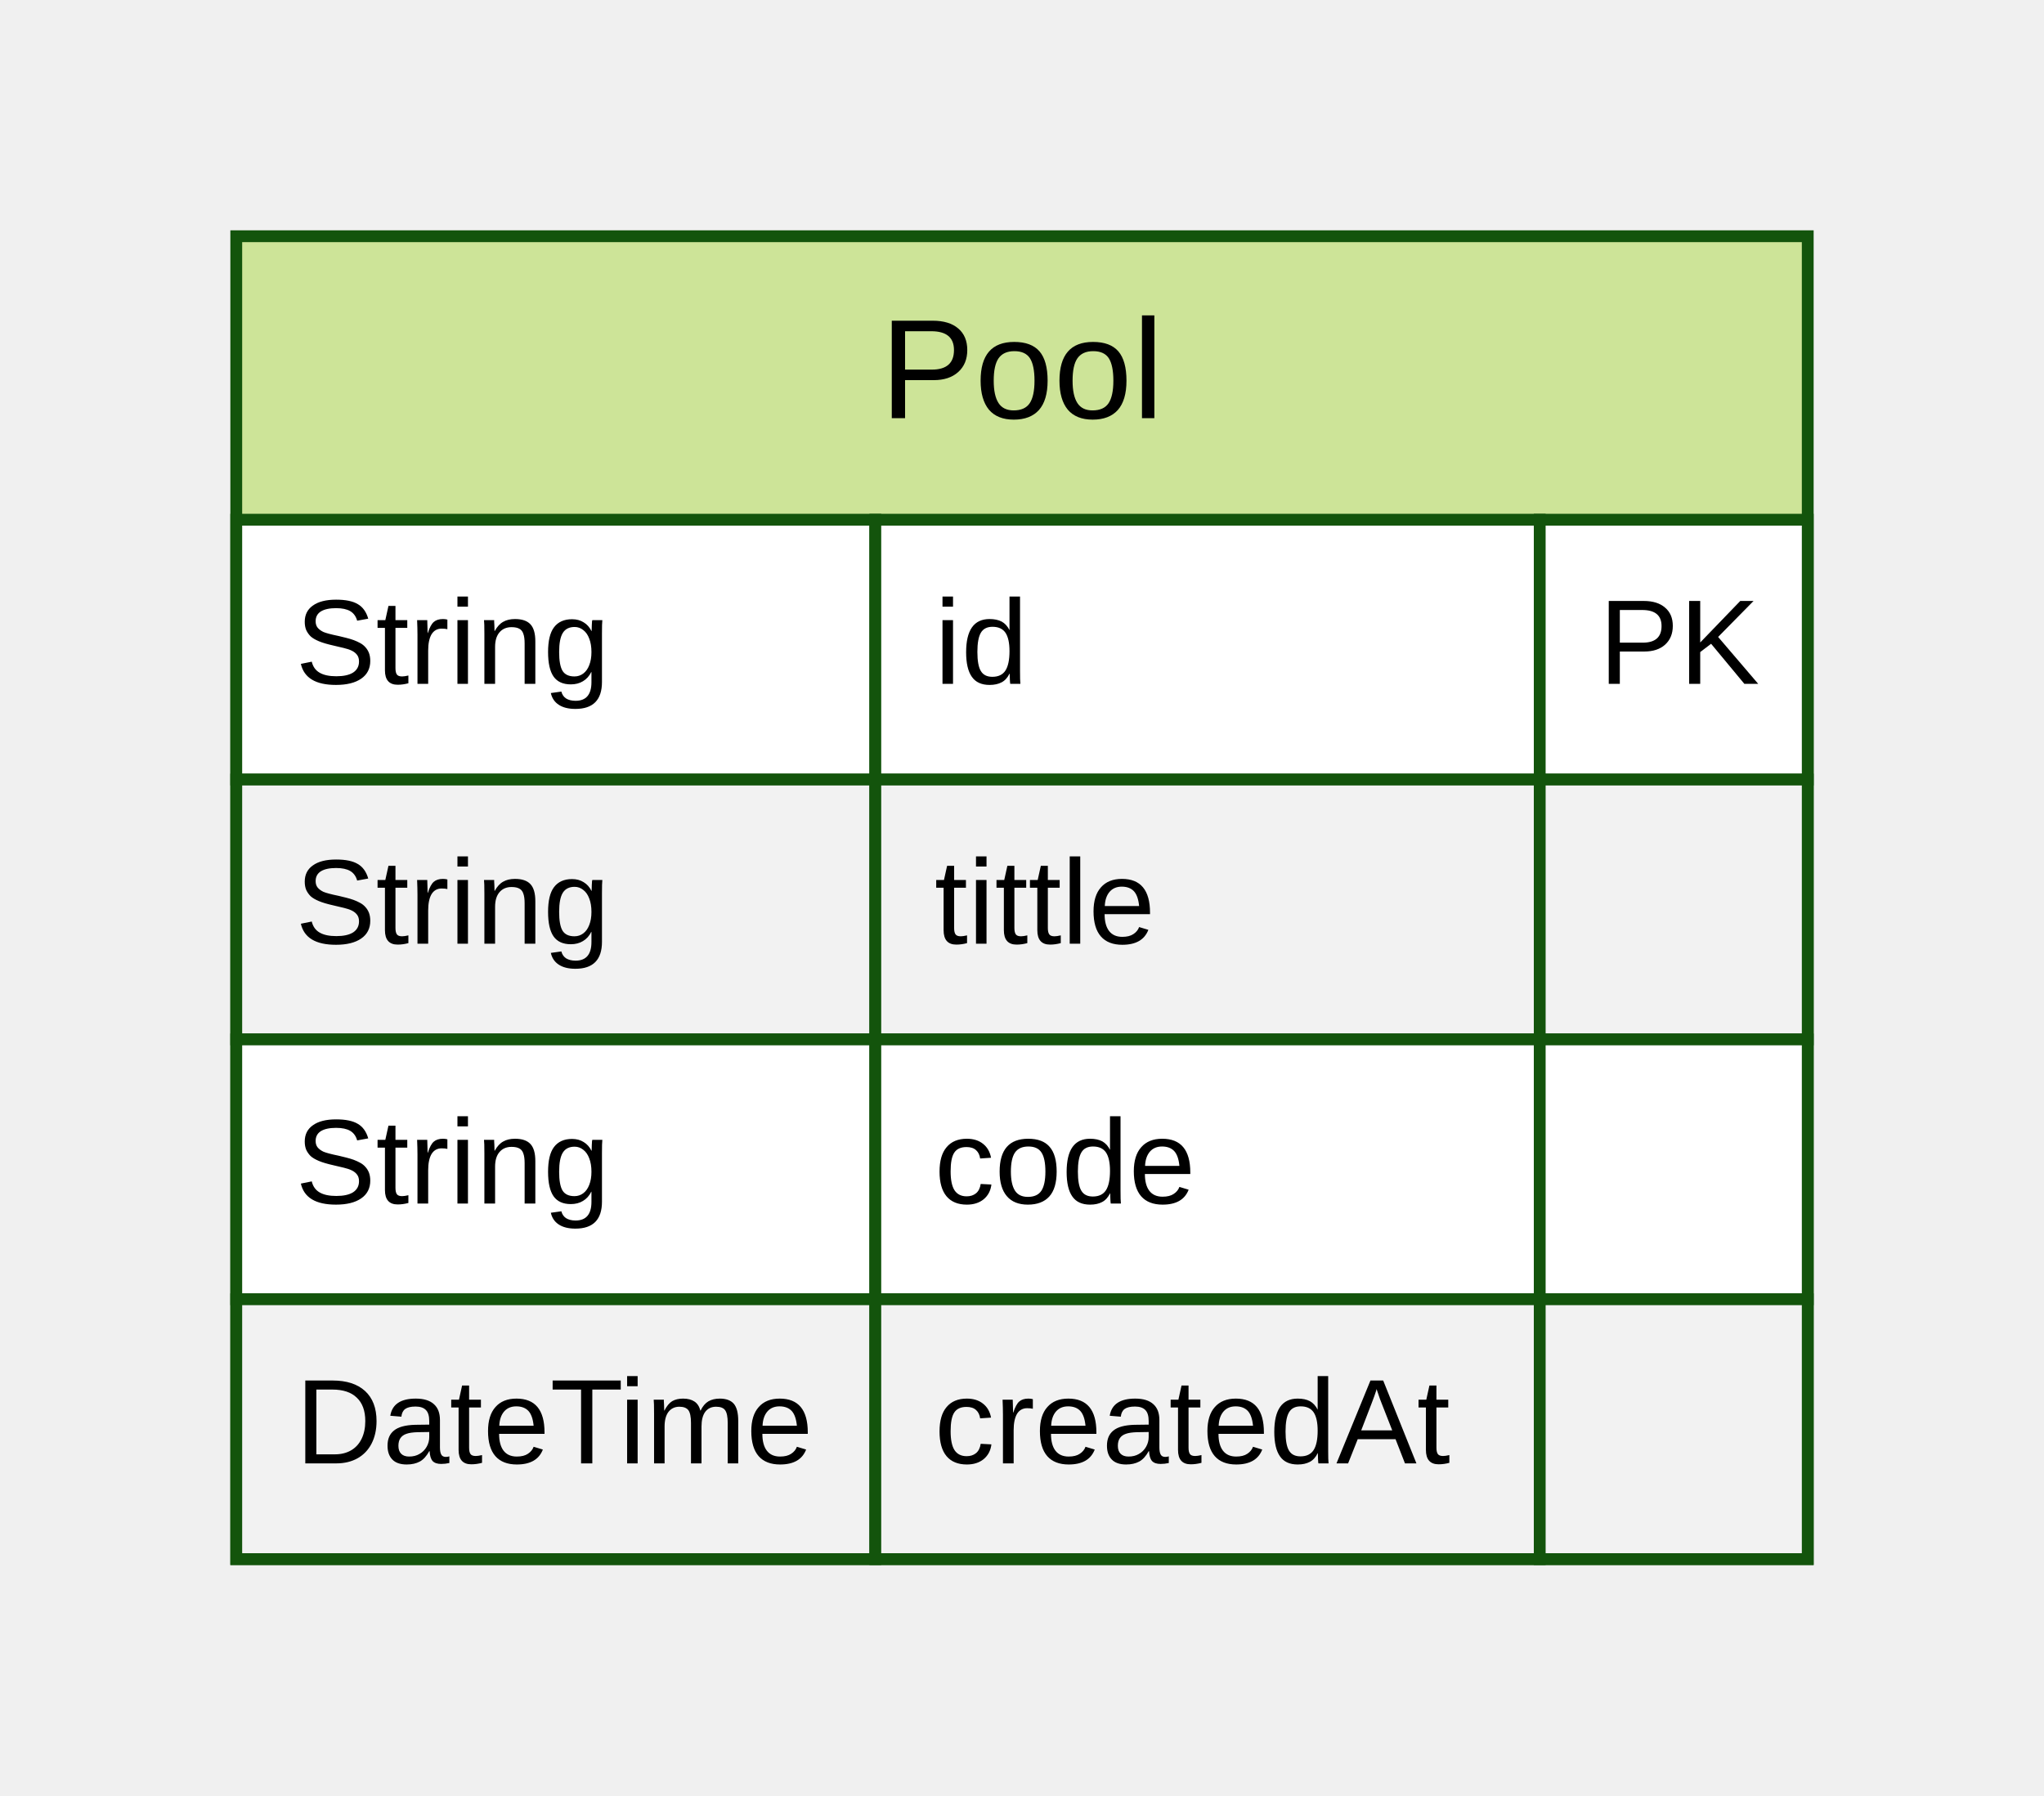
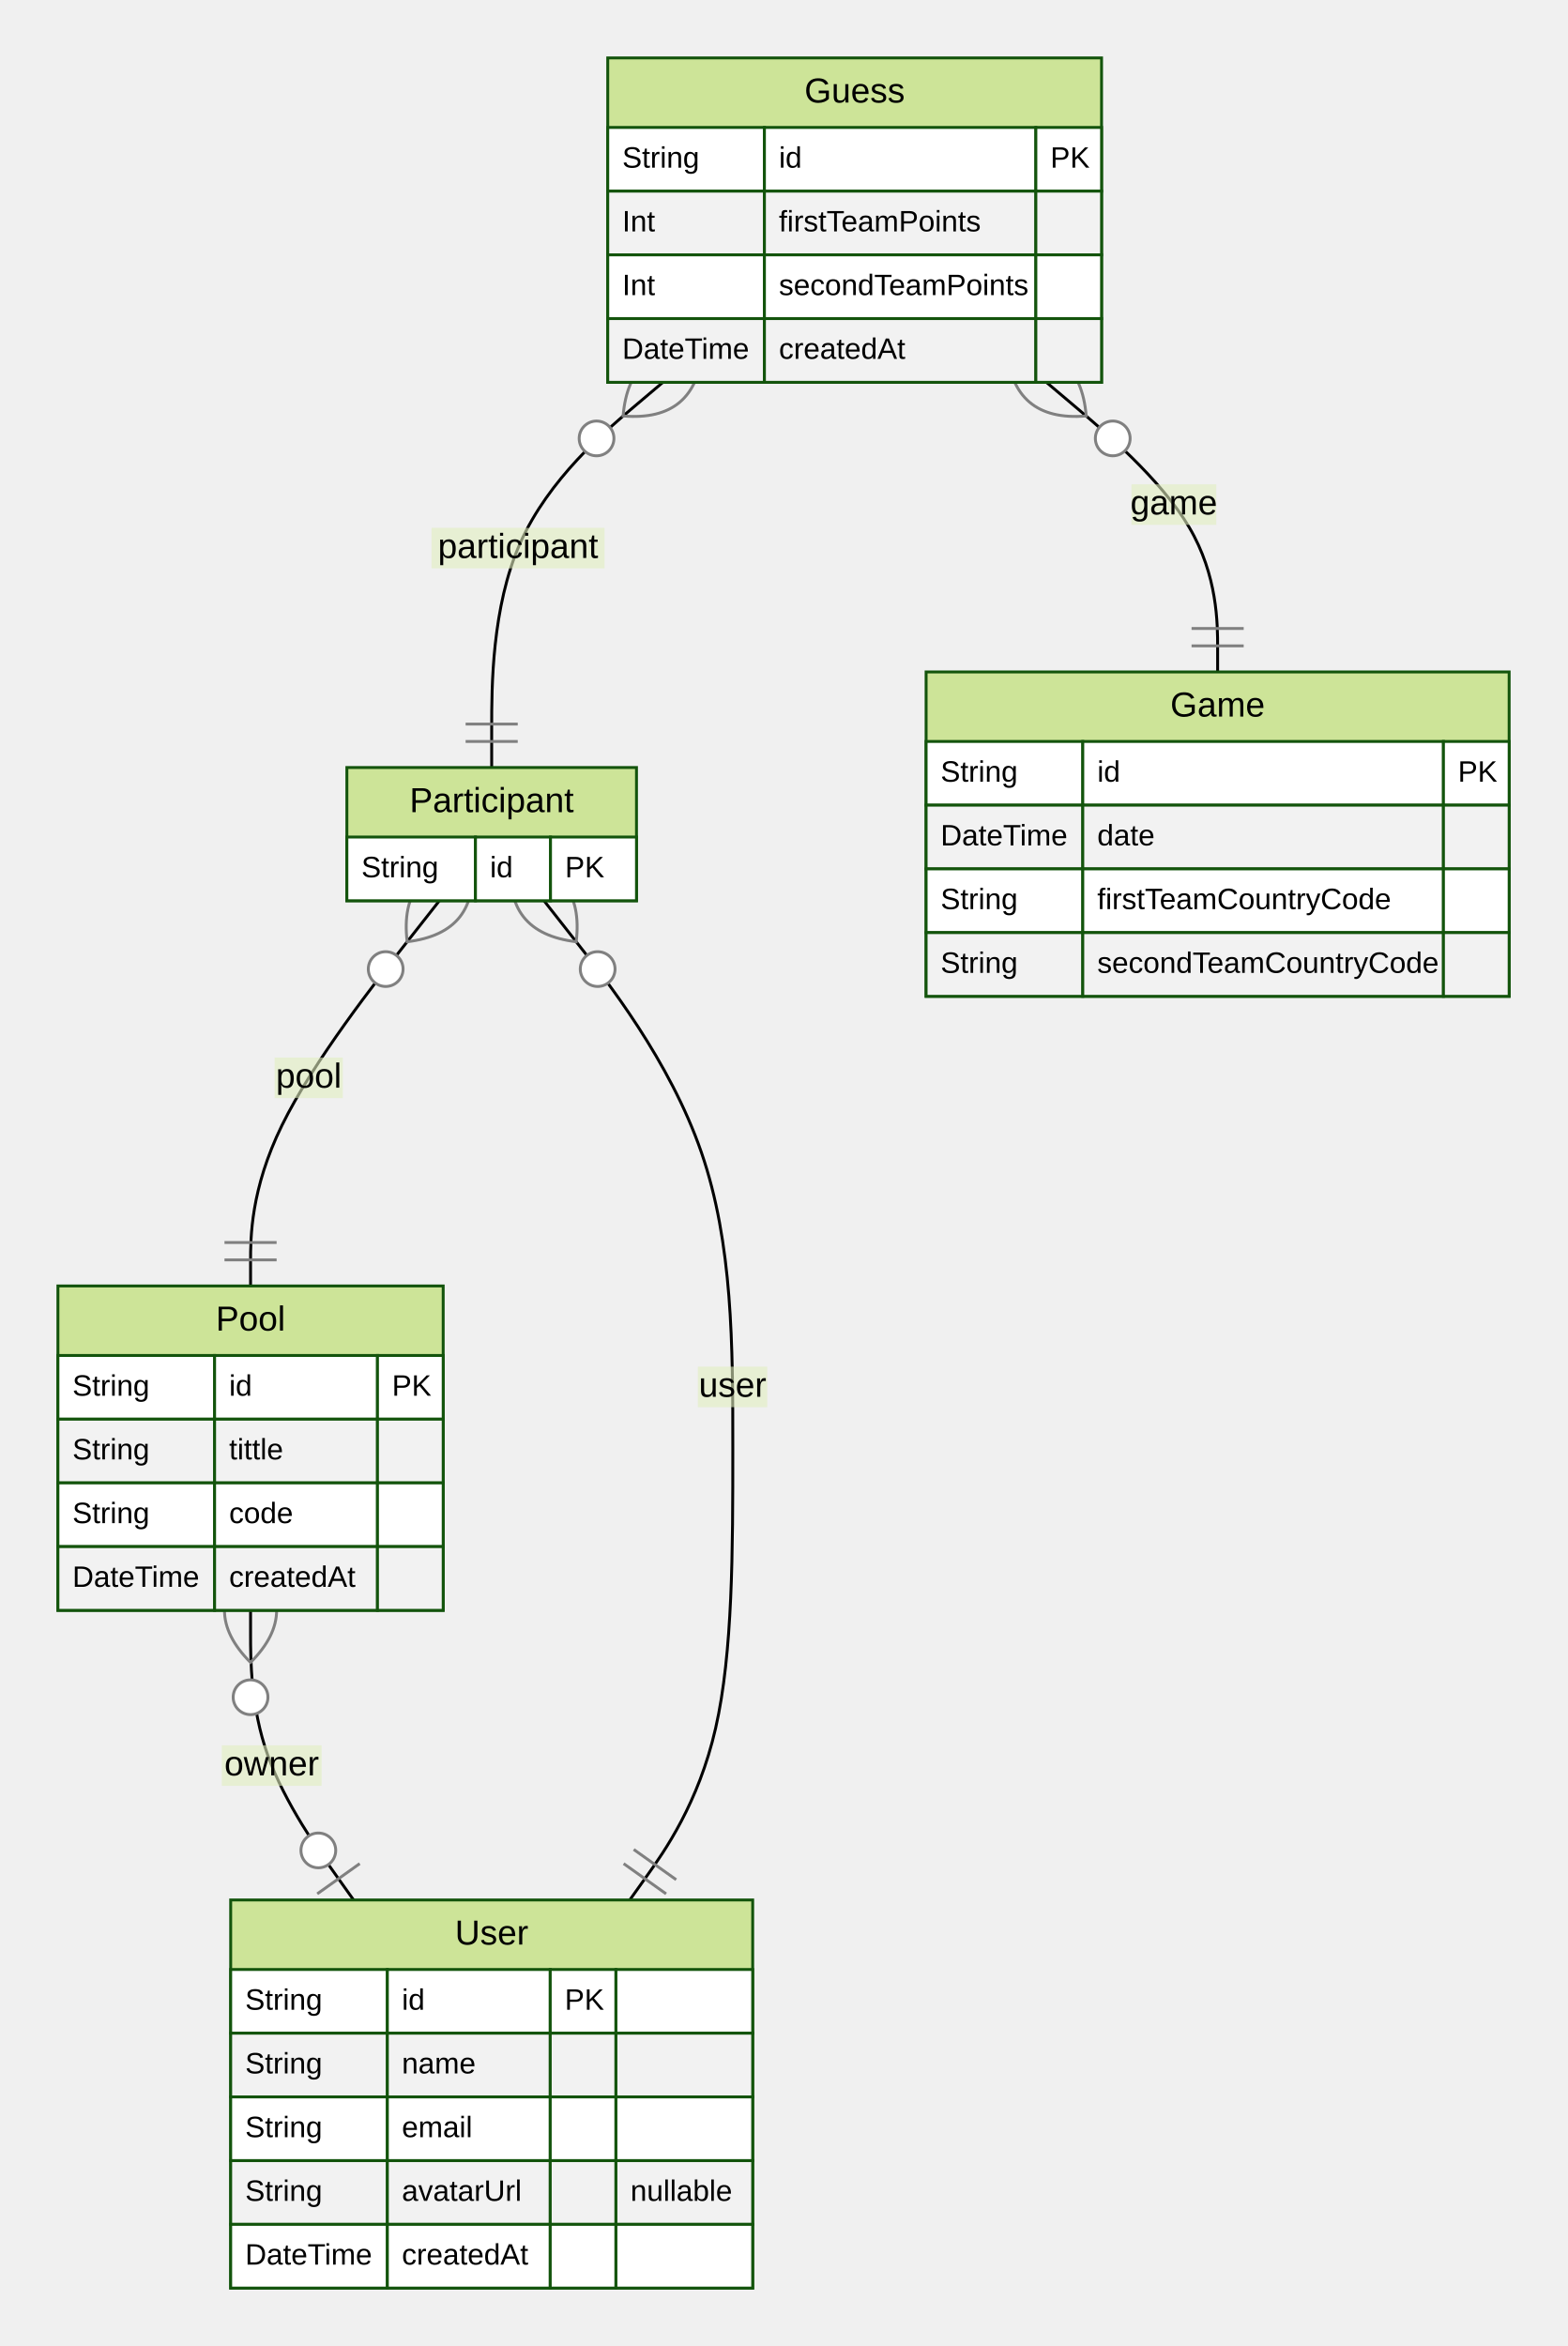
- <svg xmlns="http://www.w3.org/2000/svg" aria-labelledby="chart-title-mermaid-0 chart-desc-mermaid-0" role="img" viewBox="0 0 173.026 152" style="max-width: 173.026px; background-color: white;" width="100%" id="mermaid-0">
+ <svg xmlns="http://www.w3.org/2000/svg" aria-labelledby="chart-title-mermaid-0 chart-desc-mermaid-0" role="img" viewBox="0 0 541.082 810" style="max-width: 541.082px; background-color: white;" width="100%" id="mermaid-0">
  <style>#mermaid-0 {font-family:"trebuchet ms",verdana,arial,sans-serif;font-size:16px;fill:#000000;}#mermaid-0 .error-icon{fill:#552222;}#mermaid-0 .error-text{fill:#552222;stroke:#552222;}#mermaid-0 .edge-thickness-normal{stroke-width:2px;}#mermaid-0 .edge-thickness-thick{stroke-width:3.5px;}#mermaid-0 .edge-pattern-solid{stroke-dasharray:0;}#mermaid-0 .edge-pattern-dashed{stroke-dasharray:3;}#mermaid-0 .edge-pattern-dotted{stroke-dasharray:2;}#mermaid-0 .marker{fill:#000000;stroke:#000000;}#mermaid-0 .marker.cross{stroke:#000000;}#mermaid-0 svg{font-family:"trebuchet ms",verdana,arial,sans-serif;font-size:16px;}#mermaid-0 .entityBox{fill:#cde498;stroke:#13540c;}#mermaid-0 .attributeBoxOdd{fill:#ffffff;stroke:#13540c;}#mermaid-0 .attributeBoxEven{fill:#f2f2f2;stroke:#13540c;}#mermaid-0 .relationshipLabelBox{fill:hsl(78.158, 58.462%, 84.51%);opacity:0.7;background-color:hsl(78.158, 58.462%, 84.51%);}#mermaid-0 .relationshipLabelBox rect{opacity:0.5;}#mermaid-0 .relationshipLine{stroke:#000000;}#mermaid-0 :root{--mermaid-font-family:"trebuchet ms",verdana,arial,sans-serif;}</style>
  <g />
  <defs>
    <marker orient="auto" markerHeight="18" markerWidth="18" refY="9" refX="0" id="ONLY_ONE_START">
      <path d="M9,0 L9,18 M15,0 L15,18" fill="none" stroke="gray" />
    </marker>
  </defs>
  <defs>
    <marker orient="auto" markerHeight="18" markerWidth="18" refY="9" refX="18" id="ONLY_ONE_END">
      <path d="M3,0 L3,18 M9,0 L9,18" fill="none" stroke="gray" />
    </marker>
  </defs>
  <defs>
    <marker orient="auto" markerHeight="18" markerWidth="30" refY="9" refX="0" id="ZERO_OR_ONE_START">
      <circle r="6" cy="9" cx="21" fill="white" stroke="gray" />
      <path d="M9,0 L9,18" fill="none" stroke="gray" />
    </marker>
  </defs>
  <defs>
    <marker orient="auto" markerHeight="18" markerWidth="30" refY="9" refX="30" id="ZERO_OR_ONE_END">
      <circle r="6" cy="9" cx="9" fill="white" stroke="gray" />
      <path d="M21,0 L21,18" fill="none" stroke="gray" />
    </marker>
  </defs>
  <defs>
    <marker orient="auto" markerHeight="36" markerWidth="45" refY="18" refX="18" id="ONE_OR_MORE_START">
      <path d="M0,18 Q 18,0 36,18 Q 18,36 0,18 M42,9 L42,27" fill="none" stroke="gray" />
    </marker>
  </defs>
  <defs>
    <marker orient="auto" markerHeight="36" markerWidth="45" refY="18" refX="27" id="ONE_OR_MORE_END">
      <path d="M3,9 L3,27 M9,18 Q27,0 45,18 Q27,36 9,18" fill="none" stroke="gray" />
    </marker>
  </defs>
  <defs>
    <marker orient="auto" markerHeight="36" markerWidth="57" refY="18" refX="18" id="ZERO_OR_MORE_START">
      <circle r="6" cy="18" cx="48" fill="white" stroke="gray" />
      <path d="M0,18 Q18,0 36,18 Q18,36 0,18" fill="none" stroke="gray" />
    </marker>
  </defs>
  <defs>
    <marker orient="auto" markerHeight="36" markerWidth="57" refY="18" refX="39" id="ZERO_OR_MORE_END">
      <circle r="6" cy="18" cx="9" fill="white" stroke="gray" />
      <path d="M21,18 Q39,0 57,18 Q39,36 21,18" fill="none" stroke="gray" />
    </marker>
  </defs>
-   <g transform="translate(20,20 )" id="Pool">
+   <path marker-start="url(#ZERO_OR_MORE_START)" marker-end="url(#ZERO_OR_ONE_END)" fill="none" stroke="gray" d="M86.513,556L86.513,564.333C86.513,572.667,86.513,589.333,92.443,606C98.373,622.667,110.233,639.333,116.163,647.667L122.093,656" class="er relationshipLine" />
+   <path marker-start="url(#ZERO_OR_MORE_START)" marker-end="url(#ONLY_ONE_END)" fill="none" stroke="gray" d="M187.835,311L198.7,324.833C209.565,338.667,231.296,366.333,242.161,397.833C253.026,429.333,253.026,464.667,253.026,500C253.026,535.333,253.026,570.667,247.096,596.667C241.167,622.667,229.307,639.333,223.377,647.667L217.447,656" class="er relationshipLine" />
+   <path marker-start="url(#ZERO_OR_MORE_START)" marker-end="url(#ONLY_ONE_END)" fill="none" stroke="gray" d="M151.705,311L140.839,324.833C129.974,338.667,108.244,366.333,97.378,388.5C86.513,410.667,86.513,427.333,86.513,435.667L86.513,444" class="er relationshipLine" />
+   <path marker-start="url(#ZERO_OR_MORE_START)" marker-end="url(#ONLY_ONE_END)" fill="none" stroke="gray" d="M228.887,132L219.034,140.333C209.181,148.667,189.476,165.333,179.623,187.5C169.77,209.667,169.77,237.333,169.77,251.167L169.77,265" class="er relationshipLine" />
+   <path marker-start="url(#ZERO_OR_MORE_START)" marker-end="url(#ONLY_ONE_END)" fill="none" stroke="gray" d="M361.309,132L371.162,140.333C381.015,148.667,400.72,165.333,410.573,182C420.426,198.667,420.426,215.333,420.426,223.667L420.426,232" class="er relationshipLine" />
+   <g transform="translate(20,444 )" id="Pool">
    <rect height="112" width="133.026" y="0" x="0" stroke="gray" fill-opacity="100%" fill="honeydew" class="er entityBox" />
    <text transform="translate(66.51321,12)" style="font-family: &quot;trebuchet ms&quot;, verdana, arial, sans-serif;; font-size: 12px" text-anchor="middle" dominant-baseline="middle" y="0" x="0" id="entity-Pool" class="er entityLabel">Pool</text>
    <rect height="22" width="54.096" y="24" x="0" stroke="gray" fill-opacity="100%" fill="honeydew" class="er attributeBoxOdd" />
    <text transform="translate(5,35)" style="font-family: &quot;trebuchet ms&quot;, verdana, arial, sans-serif;; font-size: 10.2px" text-anchor="left" dominant-baseline="middle" y="0" x="0" id="entity-Pool-attr-1-type" class="er entityLabel">String</text>
    <rect height="22" width="56.243" y="24" x="54.096" stroke="gray" fill-opacity="100%" fill="honeydew" class="er attributeBoxOdd" />
    <text transform="translate(59.09555,35)" style="font-family: &quot;trebuchet ms&quot;, verdana, arial, sans-serif;; font-size: 10.2px" text-anchor="left" dominant-baseline="middle" y="0" x="0" id="entity-Pool-attr-1-name" class="er entityLabel">id</text>
    <rect height="22" width="22.688" y="24" x="110.339" stroke="gray" fill-opacity="100%" fill="honeydew" class="er attributeBoxOdd" />
    <text transform="translate(115.3387,35)" style="font-family: &quot;trebuchet ms&quot;, verdana, arial, sans-serif;; font-size: 10.2px" text-anchor="left" dominant-baseline="middle" y="0" x="0" id="entity-Pool-attr-1-key" class="er entityLabel">PK</text>
    <rect height="22" width="54.096" y="46" x="0" stroke="gray" fill-opacity="100%" fill="honeydew" class="er attributeBoxEven" />
    <text transform="translate(5,57)" style="font-family: &quot;trebuchet ms&quot;, verdana, arial, sans-serif;; font-size: 10.2px" text-anchor="left" dominant-baseline="middle" y="0" x="0" id="entity-Pool-attr-2-type" class="er entityLabel">String</text>
    <rect height="22" width="56.243" y="46" x="54.096" stroke="gray" fill-opacity="100%" fill="honeydew" class="er attributeBoxEven" />
    <text transform="translate(59.09555,57)" style="font-family: &quot;trebuchet ms&quot;, verdana, arial, sans-serif;; font-size: 10.2px" text-anchor="left" dominant-baseline="middle" y="0" x="0" id="entity-Pool-attr-2-name" class="er entityLabel">tittle</text>
    <rect height="22" width="22.688" y="46" x="110.339" stroke="gray" fill-opacity="100%" fill="honeydew" class="er attributeBoxEven" />
    <text transform="translate(115.3387,57)" style="font-family: &quot;trebuchet ms&quot;, verdana, arial, sans-serif;; font-size: 10.2px" text-anchor="left" dominant-baseline="middle" y="0" x="0" id="entity-Pool-attr-2-key" class="er entityLabel" />
    <rect height="22" width="54.096" y="68" x="0" stroke="gray" fill-opacity="100%" fill="honeydew" class="er attributeBoxOdd" />
    <text transform="translate(5,79)" style="font-family: &quot;trebuchet ms&quot;, verdana, arial, sans-serif;; font-size: 10.2px" text-anchor="left" dominant-baseline="middle" y="0" x="0" id="entity-Pool-attr-3-type" class="er entityLabel">String</text>
    <rect height="22" width="56.243" y="68" x="54.096" stroke="gray" fill-opacity="100%" fill="honeydew" class="er attributeBoxOdd" />
    <text transform="translate(59.09555,79)" style="font-family: &quot;trebuchet ms&quot;, verdana, arial, sans-serif;; font-size: 10.2px" text-anchor="left" dominant-baseline="middle" y="0" x="0" id="entity-Pool-attr-3-name" class="er entityLabel">code</text>
    <rect height="22" width="22.688" y="68" x="110.339" stroke="gray" fill-opacity="100%" fill="honeydew" class="er attributeBoxOdd" />
    <text transform="translate(115.3387,79)" style="font-family: &quot;trebuchet ms&quot;, verdana, arial, sans-serif;; font-size: 10.2px" text-anchor="left" dominant-baseline="middle" y="0" x="0" id="entity-Pool-attr-3-key" class="er entityLabel" />
    <rect height="22" width="54.096" y="90" x="0" stroke="gray" fill-opacity="100%" fill="honeydew" class="er attributeBoxEven" />
    <text transform="translate(5,101)" style="font-family: &quot;trebuchet ms&quot;, verdana, arial, sans-serif;; font-size: 10.2px" text-anchor="left" dominant-baseline="middle" y="0" x="0" id="entity-Pool-attr-4-type" class="er entityLabel">DateTime</text>
    <rect height="22" width="56.243" y="90" x="54.096" stroke="gray" fill-opacity="100%" fill="honeydew" class="er attributeBoxEven" />
    <text transform="translate(59.09555,101)" style="font-family: &quot;trebuchet ms&quot;, verdana, arial, sans-serif;; font-size: 10.2px" text-anchor="left" dominant-baseline="middle" y="0" x="0" id="entity-Pool-attr-4-name" class="er entityLabel">createdAt</text>
    <rect height="22" width="22.688" y="90" x="110.339" stroke="gray" fill-opacity="100%" fill="honeydew" class="er attributeBoxEven" />
    <text transform="translate(115.3387,101)" style="font-family: &quot;trebuchet ms&quot;, verdana, arial, sans-serif;; font-size: 10.2px" text-anchor="left" dominant-baseline="middle" y="0" x="0" id="entity-Pool-attr-4-key" class="er entityLabel" />
  </g>
+   <g transform="translate(119.7698,265 )" id="Participant">
+     <rect height="46" width="100" y="0" x="0" stroke="gray" fill-opacity="100%" fill="honeydew" class="er entityBox" />
+     <text transform="translate(50,12)" style="font-family: &quot;trebuchet ms&quot;, verdana, arial, sans-serif;; font-size: 12px" text-anchor="middle" dominant-baseline="middle" y="0" x="0" id="entity-Participant" class="er entityLabel">Participant</text>
+     <rect height="22" width="44.399" y="24" x="0" stroke="gray" fill-opacity="100%" fill="honeydew" class="er attributeBoxOdd" />
+     <text transform="translate(5,35)" style="font-family: &quot;trebuchet ms&quot;, verdana, arial, sans-serif;; font-size: 10.2px" text-anchor="left" dominant-baseline="middle" y="0" x="0" id="entity-Participant-attr-1-type" class="er entityLabel">String</text>
+     <rect height="22" width="25.911" y="24" x="44.399" stroke="gray" fill-opacity="100%" fill="honeydew" class="er attributeBoxOdd" />
+     <text transform="translate(49.39862,35)" style="font-family: &quot;trebuchet ms&quot;, verdana, arial, sans-serif;; font-size: 10.2px" text-anchor="left" dominant-baseline="middle" y="0" x="0" id="entity-Participant-attr-1-name" class="er entityLabel">id</text>
+     <rect height="22" width="29.69" y="24" x="70.31" stroke="gray" fill-opacity="100%" fill="honeydew" class="er attributeBoxOdd" />
+     <text transform="translate(75.30976,35)" style="font-family: &quot;trebuchet ms&quot;, verdana, arial, sans-serif;; font-size: 10.2px" text-anchor="left" dominant-baseline="middle" y="0" x="0" id="entity-Participant-attr-1-key" class="er entityLabel">PK</text>
+   </g>
+   <g transform="translate(79.65034,656 )" id="User">
+     <rect height="134" width="180.239" y="0" x="0" stroke="gray" fill-opacity="100%" fill="honeydew" class="er entityBox" />
+     <text transform="translate(90.11948,12)" style="font-family: &quot;trebuchet ms&quot;, verdana, arial, sans-serif;; font-size: 12px" text-anchor="middle" dominant-baseline="middle" y="0" x="0" id="entity-User" class="er entityLabel">User</text>
+     <rect height="22" width="54.096" y="24" x="0" stroke="gray" fill-opacity="100%" fill="honeydew" class="er attributeBoxOdd" />
+     <text transform="translate(5,35)" style="font-family: &quot;trebuchet ms&quot;, verdana, arial, sans-serif;; font-size: 10.2px" text-anchor="left" dominant-baseline="middle" y="0" x="0" id="entity-User-attr-1-type" class="er entityLabel">String</text>
+     <rect height="22" width="56.243" y="24" x="54.096" stroke="gray" fill-opacity="100%" fill="honeydew" class="er attributeBoxOdd" />
+     <text transform="translate(59.09555,35)" style="font-family: &quot;trebuchet ms&quot;, verdana, arial, sans-serif;; font-size: 10.2px" text-anchor="left" dominant-baseline="middle" y="0" x="0" id="entity-User-attr-1-name" class="er entityLabel">id</text>
+     <rect height="22" width="22.688" y="24" x="110.339" stroke="gray" fill-opacity="100%" fill="honeydew" class="er attributeBoxOdd" />
+     <text transform="translate(115.3387,35)" style="font-family: &quot;trebuchet ms&quot;, verdana, arial, sans-serif;; font-size: 10.2px" text-anchor="left" dominant-baseline="middle" y="0" x="0" id="entity-User-attr-1-key" class="er entityLabel">PK</text>
+     <rect height="22" width="47.213" y="24" x="133.026" stroke="gray" fill-opacity="100%" fill="honeydew" class="er attributeBoxOdd" />
+     <text transform="translate(138.0264,35)" style="font-family: &quot;trebuchet ms&quot;, verdana, arial, sans-serif;; font-size: 10.2px" text-anchor="left" dominant-baseline="middle" y="0" x="0" id="entity-User-attr-1-comment" class="er entityLabel" />
+     <rect height="22" width="54.096" y="46" x="0" stroke="gray" fill-opacity="100%" fill="honeydew" class="er attributeBoxEven" />
+     <text transform="translate(5,57)" style="font-family: &quot;trebuchet ms&quot;, verdana, arial, sans-serif;; font-size: 10.2px" text-anchor="left" dominant-baseline="middle" y="0" x="0" id="entity-User-attr-2-type" class="er entityLabel">String</text>
+     <rect height="22" width="56.243" y="46" x="54.096" stroke="gray" fill-opacity="100%" fill="honeydew" class="er attributeBoxEven" />
+     <text transform="translate(59.09555,57)" style="font-family: &quot;trebuchet ms&quot;, verdana, arial, sans-serif;; font-size: 10.2px" text-anchor="left" dominant-baseline="middle" y="0" x="0" id="entity-User-attr-2-name" class="er entityLabel">name</text>
+     <rect height="22" width="22.688" y="46" x="110.339" stroke="gray" fill-opacity="100%" fill="honeydew" class="er attributeBoxEven" />
+     <text transform="translate(115.3387,57)" style="font-family: &quot;trebuchet ms&quot;, verdana, arial, sans-serif;; font-size: 10.2px" text-anchor="left" dominant-baseline="middle" y="0" x="0" id="entity-User-attr-2-key" class="er entityLabel" />
+     <rect height="22" width="47.213" y="46" x="133.026" stroke="gray" fill-opacity="100%" fill="honeydew" class="er attributeBoxEven" />
+     <text transform="translate(138.0264,57)" style="font-family: &quot;trebuchet ms&quot;, verdana, arial, sans-serif;; font-size: 10.2px" text-anchor="left" dominant-baseline="middle" y="0" x="0" id="entity-User-attr-2-comment" class="er entityLabel" />
+     <rect height="22" width="54.096" y="68" x="0" stroke="gray" fill-opacity="100%" fill="honeydew" class="er attributeBoxOdd" />
+     <text transform="translate(5,79)" style="font-family: &quot;trebuchet ms&quot;, verdana, arial, sans-serif;; font-size: 10.2px" text-anchor="left" dominant-baseline="middle" y="0" x="0" id="entity-User-attr-3-type" class="er entityLabel">String</text>
+     <rect height="22" width="56.243" y="68" x="54.096" stroke="gray" fill-opacity="100%" fill="honeydew" class="er attributeBoxOdd" />
+     <text transform="translate(59.09555,79)" style="font-family: &quot;trebuchet ms&quot;, verdana, arial, sans-serif;; font-size: 10.2px" text-anchor="left" dominant-baseline="middle" y="0" x="0" id="entity-User-attr-3-name" class="er entityLabel">email</text>
+     <rect height="22" width="22.688" y="68" x="110.339" stroke="gray" fill-opacity="100%" fill="honeydew" class="er attributeBoxOdd" />
+     <text transform="translate(115.3387,79)" style="font-family: &quot;trebuchet ms&quot;, verdana, arial, sans-serif;; font-size: 10.2px" text-anchor="left" dominant-baseline="middle" y="0" x="0" id="entity-User-attr-3-key" class="er entityLabel" />
+     <rect height="22" width="47.213" y="68" x="133.026" stroke="gray" fill-opacity="100%" fill="honeydew" class="er attributeBoxOdd" />
+     <text transform="translate(138.0264,79)" style="font-family: &quot;trebuchet ms&quot;, verdana, arial, sans-serif;; font-size: 10.2px" text-anchor="left" dominant-baseline="middle" y="0" x="0" id="entity-User-attr-3-comment" class="er entityLabel" />
+     <rect height="22" width="54.096" y="90" x="0" stroke="gray" fill-opacity="100%" fill="honeydew" class="er attributeBoxEven" />
+     <text transform="translate(5,101)" style="font-family: &quot;trebuchet ms&quot;, verdana, arial, sans-serif;; font-size: 10.2px" text-anchor="left" dominant-baseline="middle" y="0" x="0" id="entity-User-attr-4-type" class="er entityLabel">String</text>
+     <rect height="22" width="56.243" y="90" x="54.096" stroke="gray" fill-opacity="100%" fill="honeydew" class="er attributeBoxEven" />
+     <text transform="translate(59.09555,101)" style="font-family: &quot;trebuchet ms&quot;, verdana, arial, sans-serif;; font-size: 10.2px" text-anchor="left" dominant-baseline="middle" y="0" x="0" id="entity-User-attr-4-name" class="er entityLabel">avatarUrl</text>
+     <rect height="22" width="22.688" y="90" x="110.339" stroke="gray" fill-opacity="100%" fill="honeydew" class="er attributeBoxEven" />
+     <text transform="translate(115.3387,101)" style="font-family: &quot;trebuchet ms&quot;, verdana, arial, sans-serif;; font-size: 10.2px" text-anchor="left" dominant-baseline="middle" y="0" x="0" id="entity-User-attr-4-key" class="er entityLabel" />
+     <rect height="22" width="47.213" y="90" x="133.026" stroke="gray" fill-opacity="100%" fill="honeydew" class="er attributeBoxEven" />
+     <text transform="translate(138.0264,101)" style="font-family: &quot;trebuchet ms&quot;, verdana, arial, sans-serif;; font-size: 10.2px" text-anchor="left" dominant-baseline="middle" y="0" x="0" id="entity-User-attr-4-comment" class="er entityLabel">nullable</text>
+     <rect height="22" width="54.096" y="112" x="0" stroke="gray" fill-opacity="100%" fill="honeydew" class="er attributeBoxOdd" />
+     <text transform="translate(5,123)" style="font-family: &quot;trebuchet ms&quot;, verdana, arial, sans-serif;; font-size: 10.2px" text-anchor="left" dominant-baseline="middle" y="0" x="0" id="entity-User-attr-5-type" class="er entityLabel">DateTime</text>
+     <rect height="22" width="56.243" y="112" x="54.096" stroke="gray" fill-opacity="100%" fill="honeydew" class="er attributeBoxOdd" />
+     <text transform="translate(59.09555,123)" style="font-family: &quot;trebuchet ms&quot;, verdana, arial, sans-serif;; font-size: 10.2px" text-anchor="left" dominant-baseline="middle" y="0" x="0" id="entity-User-attr-5-name" class="er entityLabel">createdAt</text>
+     <rect height="22" width="22.688" y="112" x="110.339" stroke="gray" fill-opacity="100%" fill="honeydew" class="er attributeBoxOdd" />
+     <text transform="translate(115.3387,123)" style="font-family: &quot;trebuchet ms&quot;, verdana, arial, sans-serif;; font-size: 10.2px" text-anchor="left" dominant-baseline="middle" y="0" x="0" id="entity-User-attr-5-key" class="er entityLabel" />
+     <rect height="22" width="47.213" y="112" x="133.026" stroke="gray" fill-opacity="100%" fill="honeydew" class="er attributeBoxOdd" />
+     <text transform="translate(138.0264,123)" style="font-family: &quot;trebuchet ms&quot;, verdana, arial, sans-serif;; font-size: 10.2px" text-anchor="left" dominant-baseline="middle" y="0" x="0" id="entity-User-attr-5-comment" class="er entityLabel" />
+   </g>
+   <g transform="translate(319.7698,232 )" id="Game">
+     <rect height="112" width="201.312" y="0" x="0" stroke="gray" fill-opacity="100%" fill="honeydew" class="er entityBox" />
+     <text transform="translate(100.6562,12)" style="font-family: &quot;trebuchet ms&quot;, verdana, arial, sans-serif;; font-size: 12px" text-anchor="middle" dominant-baseline="middle" y="0" x="0" id="entity-Game" class="er entityLabel">Game</text>
+     <rect height="22" width="54.096" y="24" x="0" stroke="gray" fill-opacity="100%" fill="honeydew" class="er attributeBoxOdd" />
+     <text transform="translate(5,35)" style="font-family: &quot;trebuchet ms&quot;, verdana, arial, sans-serif;; font-size: 10.2px" text-anchor="left" dominant-baseline="middle" y="0" x="0" id="entity-Game-attr-1-type" class="er entityLabel">String</text>
+     <rect height="22" width="124.529" y="24" x="54.096" stroke="gray" fill-opacity="100%" fill="honeydew" class="er attributeBoxOdd" />
+     <text transform="translate(59.09555,35)" style="font-family: &quot;trebuchet ms&quot;, verdana, arial, sans-serif;; font-size: 10.2px" text-anchor="left" dominant-baseline="middle" y="0" x="0" id="entity-Game-attr-1-name" class="er entityLabel">id</text>
+     <rect height="22" width="22.688" y="24" x="178.625" stroke="gray" fill-opacity="100%" fill="honeydew" class="er attributeBoxOdd" />
+     <text transform="translate(183.6248,35)" style="font-family: &quot;trebuchet ms&quot;, verdana, arial, sans-serif;; font-size: 10.2px" text-anchor="left" dominant-baseline="middle" y="0" x="0" id="entity-Game-attr-1-key" class="er entityLabel">PK</text>
+     <rect height="22" width="54.096" y="46" x="0" stroke="gray" fill-opacity="100%" fill="honeydew" class="er attributeBoxEven" />
+     <text transform="translate(5,57)" style="font-family: &quot;trebuchet ms&quot;, verdana, arial, sans-serif;; font-size: 10.2px" text-anchor="left" dominant-baseline="middle" y="0" x="0" id="entity-Game-attr-2-type" class="er entityLabel">DateTime</text>
+     <rect height="22" width="124.529" y="46" x="54.096" stroke="gray" fill-opacity="100%" fill="honeydew" class="er attributeBoxEven" />
+     <text transform="translate(59.09555,57)" style="font-family: &quot;trebuchet ms&quot;, verdana, arial, sans-serif;; font-size: 10.2px" text-anchor="left" dominant-baseline="middle" y="0" x="0" id="entity-Game-attr-2-name" class="er entityLabel">date</text>
+     <rect height="22" width="22.688" y="46" x="178.625" stroke="gray" fill-opacity="100%" fill="honeydew" class="er attributeBoxEven" />
+     <text transform="translate(183.6248,57)" style="font-family: &quot;trebuchet ms&quot;, verdana, arial, sans-serif;; font-size: 10.2px" text-anchor="left" dominant-baseline="middle" y="0" x="0" id="entity-Game-attr-2-key" class="er entityLabel" />
+     <rect height="22" width="54.096" y="68" x="0" stroke="gray" fill-opacity="100%" fill="honeydew" class="er attributeBoxOdd" />
+     <text transform="translate(5,79)" style="font-family: &quot;trebuchet ms&quot;, verdana, arial, sans-serif;; font-size: 10.2px" text-anchor="left" dominant-baseline="middle" y="0" x="0" id="entity-Game-attr-3-type" class="er entityLabel">String</text>
+     <rect height="22" width="124.529" y="68" x="54.096" stroke="gray" fill-opacity="100%" fill="honeydew" class="er attributeBoxOdd" />
+     <text transform="translate(59.09555,79)" style="font-family: &quot;trebuchet ms&quot;, verdana, arial, sans-serif;; font-size: 10.2px" text-anchor="left" dominant-baseline="middle" y="0" x="0" id="entity-Game-attr-3-name" class="er entityLabel">firstTeamCountryCode</text>
+     <rect height="22" width="22.688" y="68" x="178.625" stroke="gray" fill-opacity="100%" fill="honeydew" class="er attributeBoxOdd" />
+     <text transform="translate(183.6248,79)" style="font-family: &quot;trebuchet ms&quot;, verdana, arial, sans-serif;; font-size: 10.2px" text-anchor="left" dominant-baseline="middle" y="0" x="0" id="entity-Game-attr-3-key" class="er entityLabel" />
+     <rect height="22" width="54.096" y="90" x="0" stroke="gray" fill-opacity="100%" fill="honeydew" class="er attributeBoxEven" />
+     <text transform="translate(5,101)" style="font-family: &quot;trebuchet ms&quot;, verdana, arial, sans-serif;; font-size: 10.2px" text-anchor="left" dominant-baseline="middle" y="0" x="0" id="entity-Game-attr-4-type" class="er entityLabel">String</text>
+     <rect height="22" width="124.529" y="90" x="54.096" stroke="gray" fill-opacity="100%" fill="honeydew" class="er attributeBoxEven" />
+     <text transform="translate(59.09555,101)" style="font-family: &quot;trebuchet ms&quot;, verdana, arial, sans-serif;; font-size: 10.2px" text-anchor="left" dominant-baseline="middle" y="0" x="0" id="entity-Game-attr-4-name" class="er entityLabel">secondTeamCountryCode</text>
+     <rect height="22" width="22.688" y="90" x="178.625" stroke="gray" fill-opacity="100%" fill="honeydew" class="er attributeBoxEven" />
+     <text transform="translate(183.6248,101)" style="font-family: &quot;trebuchet ms&quot;, verdana, arial, sans-serif;; font-size: 10.2px" text-anchor="left" dominant-baseline="middle" y="0" x="0" id="entity-Game-attr-4-key" class="er entityLabel" />
+   </g>
+   <g transform="translate(209.8457,20 )" id="Guess">
+     <rect height="112" width="170.504" y="0" x="0" stroke="gray" fill-opacity="100%" fill="honeydew" class="er entityBox" />
+     <text transform="translate(85.2522,12)" style="font-family: &quot;trebuchet ms&quot;, verdana, arial, sans-serif;; font-size: 12px" text-anchor="middle" dominant-baseline="middle" y="0" x="0" id="entity-Guess" class="er entityLabel">Guess</text>
+     <rect height="22" width="54.096" y="24" x="0" stroke="gray" fill-opacity="100%" fill="honeydew" class="er attributeBoxOdd" />
+     <text transform="translate(5,35)" style="font-family: &quot;trebuchet ms&quot;, verdana, arial, sans-serif;; font-size: 10.2px" text-anchor="left" dominant-baseline="middle" y="0" x="0" id="entity-Guess-attr-1-type" class="er entityLabel">String</text>
+     <rect height="22" width="93.721" y="24" x="54.096" stroke="gray" fill-opacity="100%" fill="honeydew" class="er attributeBoxOdd" />
+     <text transform="translate(59.09555,35)" style="font-family: &quot;trebuchet ms&quot;, verdana, arial, sans-serif;; font-size: 10.2px" text-anchor="left" dominant-baseline="middle" y="0" x="0" id="entity-Guess-attr-1-name" class="er entityLabel">id</text>
+     <rect height="22" width="22.688" y="24" x="147.817" stroke="gray" fill-opacity="100%" fill="honeydew" class="er attributeBoxOdd" />
+     <text transform="translate(152.8167,35)" style="font-family: &quot;trebuchet ms&quot;, verdana, arial, sans-serif;; font-size: 10.2px" text-anchor="left" dominant-baseline="middle" y="0" x="0" id="entity-Guess-attr-1-key" class="er entityLabel">PK</text>
+     <rect height="22" width="54.096" y="46" x="0" stroke="gray" fill-opacity="100%" fill="honeydew" class="er attributeBoxEven" />
+     <text transform="translate(5,57)" style="font-family: &quot;trebuchet ms&quot;, verdana, arial, sans-serif;; font-size: 10.2px" text-anchor="left" dominant-baseline="middle" y="0" x="0" id="entity-Guess-attr-2-type" class="er entityLabel">Int</text>
+     <rect height="22" width="93.721" y="46" x="54.096" stroke="gray" fill-opacity="100%" fill="honeydew" class="er attributeBoxEven" />
+     <text transform="translate(59.09555,57)" style="font-family: &quot;trebuchet ms&quot;, verdana, arial, sans-serif;; font-size: 10.2px" text-anchor="left" dominant-baseline="middle" y="0" x="0" id="entity-Guess-attr-2-name" class="er entityLabel">firstTeamPoints</text>
+     <rect height="22" width="22.688" y="46" x="147.817" stroke="gray" fill-opacity="100%" fill="honeydew" class="er attributeBoxEven" />
+     <text transform="translate(152.8167,57)" style="font-family: &quot;trebuchet ms&quot;, verdana, arial, sans-serif;; font-size: 10.2px" text-anchor="left" dominant-baseline="middle" y="0" x="0" id="entity-Guess-attr-2-key" class="er entityLabel" />
+     <rect height="22" width="54.096" y="68" x="0" stroke="gray" fill-opacity="100%" fill="honeydew" class="er attributeBoxOdd" />
+     <text transform="translate(5,79)" style="font-family: &quot;trebuchet ms&quot;, verdana, arial, sans-serif;; font-size: 10.2px" text-anchor="left" dominant-baseline="middle" y="0" x="0" id="entity-Guess-attr-3-type" class="er entityLabel">Int</text>
+     <rect height="22" width="93.721" y="68" x="54.096" stroke="gray" fill-opacity="100%" fill="honeydew" class="er attributeBoxOdd" />
+     <text transform="translate(59.09555,79)" style="font-family: &quot;trebuchet ms&quot;, verdana, arial, sans-serif;; font-size: 10.2px" text-anchor="left" dominant-baseline="middle" y="0" x="0" id="entity-Guess-attr-3-name" class="er entityLabel">secondTeamPoints</text>
+     <rect height="22" width="22.688" y="68" x="147.817" stroke="gray" fill-opacity="100%" fill="honeydew" class="er attributeBoxOdd" />
+     <text transform="translate(152.8167,79)" style="font-family: &quot;trebuchet ms&quot;, verdana, arial, sans-serif;; font-size: 10.2px" text-anchor="left" dominant-baseline="middle" y="0" x="0" id="entity-Guess-attr-3-key" class="er entityLabel" />
+     <rect height="22" width="54.096" y="90" x="0" stroke="gray" fill-opacity="100%" fill="honeydew" class="er attributeBoxEven" />
+     <text transform="translate(5,101)" style="font-family: &quot;trebuchet ms&quot;, verdana, arial, sans-serif;; font-size: 10.2px" text-anchor="left" dominant-baseline="middle" y="0" x="0" id="entity-Guess-attr-4-type" class="er entityLabel">DateTime</text>
+     <rect height="22" width="93.721" y="90" x="54.096" stroke="gray" fill-opacity="100%" fill="honeydew" class="er attributeBoxEven" />
+     <text transform="translate(59.09555,101)" style="font-family: &quot;trebuchet ms&quot;, verdana, arial, sans-serif;; font-size: 10.2px" text-anchor="left" dominant-baseline="middle" y="0" x="0" id="entity-Guess-attr-4-name" class="er entityLabel">createdAt</text>
+     <rect height="22" width="22.688" y="90" x="147.817" stroke="gray" fill-opacity="100%" fill="honeydew" class="er attributeBoxEven" />
+     <text transform="translate(152.8167,101)" style="font-family: &quot;trebuchet ms&quot;, verdana, arial, sans-serif;; font-size: 10.2px" text-anchor="left" dominant-baseline="middle" y="0" x="0" id="entity-Guess-attr-4-key" class="er entityLabel" />
+   </g>
+   <rect fill-opacity="85%" fill="white" height="14" width="34.471" y="602.592" x="76.574" class="er relationshipLabelBox" />
+   <text style="font-family: &quot;trebuchet ms&quot;, verdana, arial, sans-serif;; font-size: 12px" dominant-baseline="middle" text-anchor="middle" y="609.592" x="93.81" id="rel1" class="er relationshipLabel">owner</text>
+   <rect fill-opacity="85%" fill="white" height="14" width="23.959" y="471.862" x="240.96" class="er relationshipLabelBox" />
+   <text style="font-family: &quot;trebuchet ms&quot;, verdana, arial, sans-serif;; font-size: 12px" dominant-baseline="middle" text-anchor="middle" y="478.862" x="252.94" id="rel2" class="er relationshipLabel">user</text>
+   <rect fill-opacity="85%" fill="white" height="14" width="23.564" y="365.133" x="94.824" class="er relationshipLabelBox" />
+   <text style="font-family: &quot;trebuchet ms&quot;, verdana, arial, sans-serif;; font-size: 12px" dominant-baseline="middle" text-anchor="middle" y="372.133" x="106.606" id="rel3" class="er relationshipLabel">pool</text>
+   <rect fill-opacity="85%" fill="white" height="14" width="59.744" y="182.256" x="148.995" class="er relationshipLabelBox" />
+   <text style="font-family: &quot;trebuchet ms&quot;, verdana, arial, sans-serif;; font-size: 12px" dominant-baseline="middle" text-anchor="middle" y="189.256" x="178.867" id="rel4" class="er relationshipLabel">participant</text>
+   <rect fill-opacity="85%" fill="white" height="14" width="29.289" y="167.222" x="390.665" class="er relationshipLabelBox" />
+   <text style="font-family: &quot;trebuchet ms&quot;, verdana, arial, sans-serif;; font-size: 12px" dominant-baseline="middle" text-anchor="middle" y="174.222" x="405.31" id="rel5" class="er relationshipLabel">game</text>
</svg>
